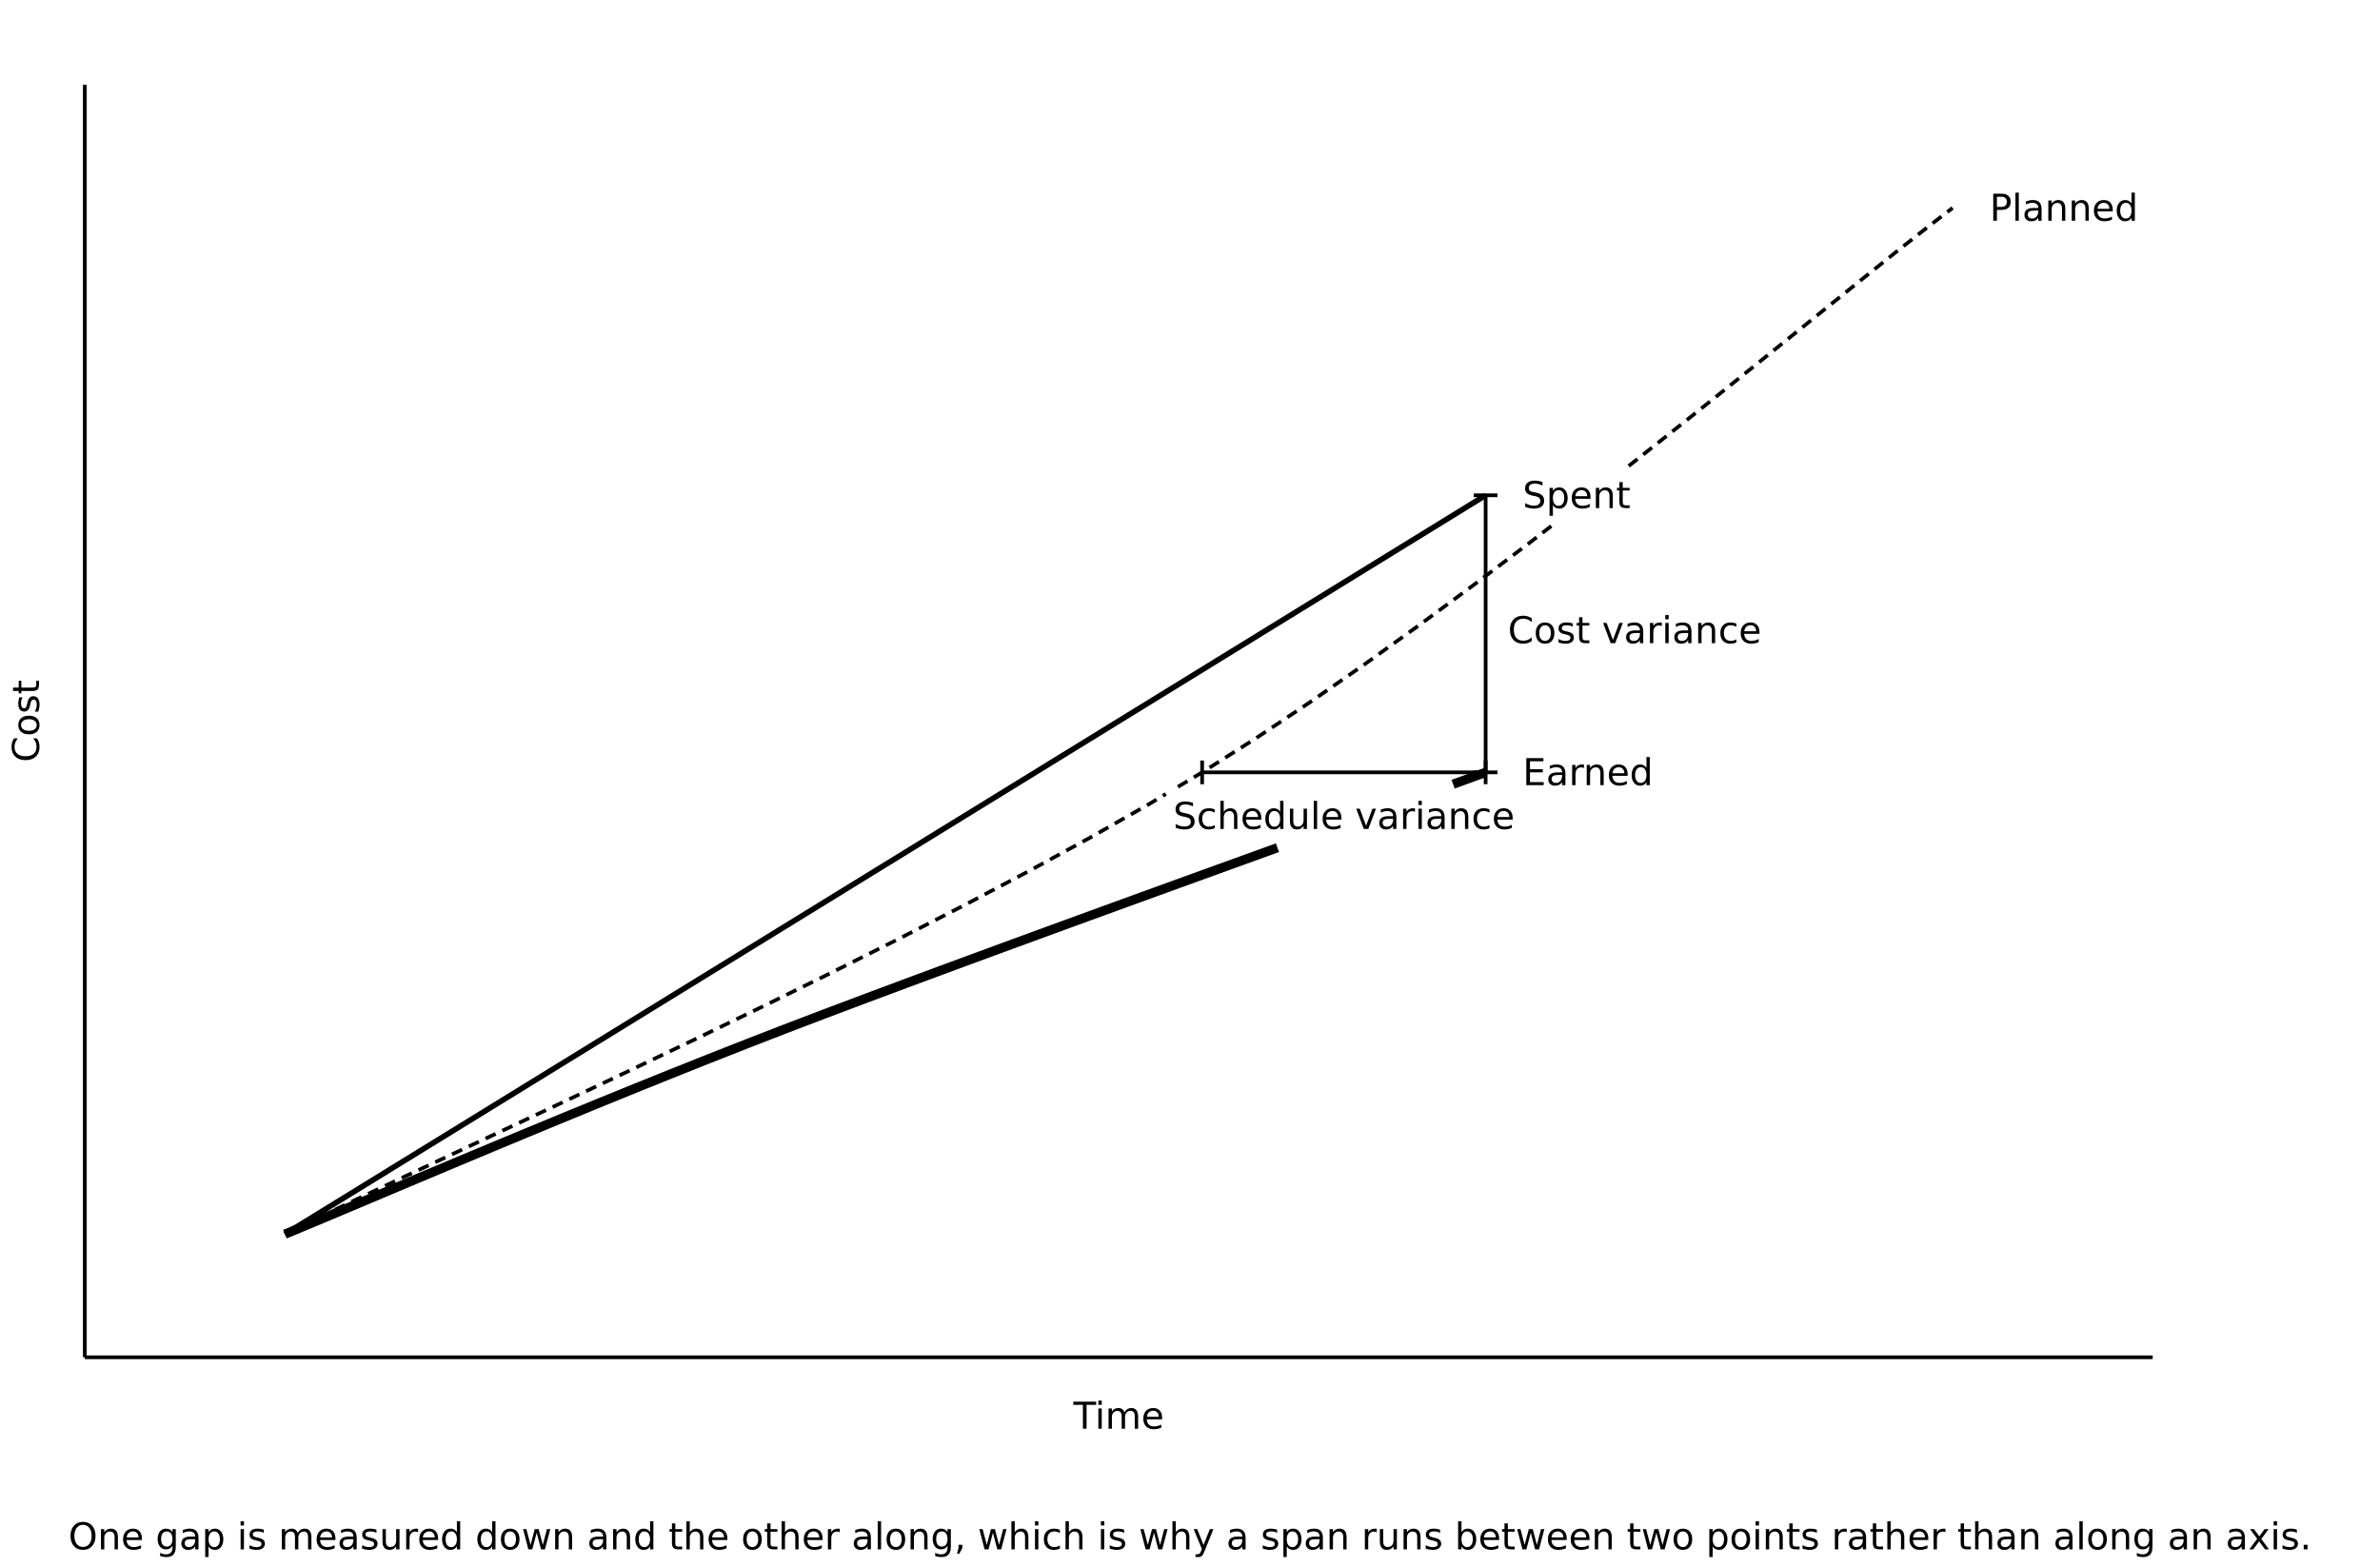
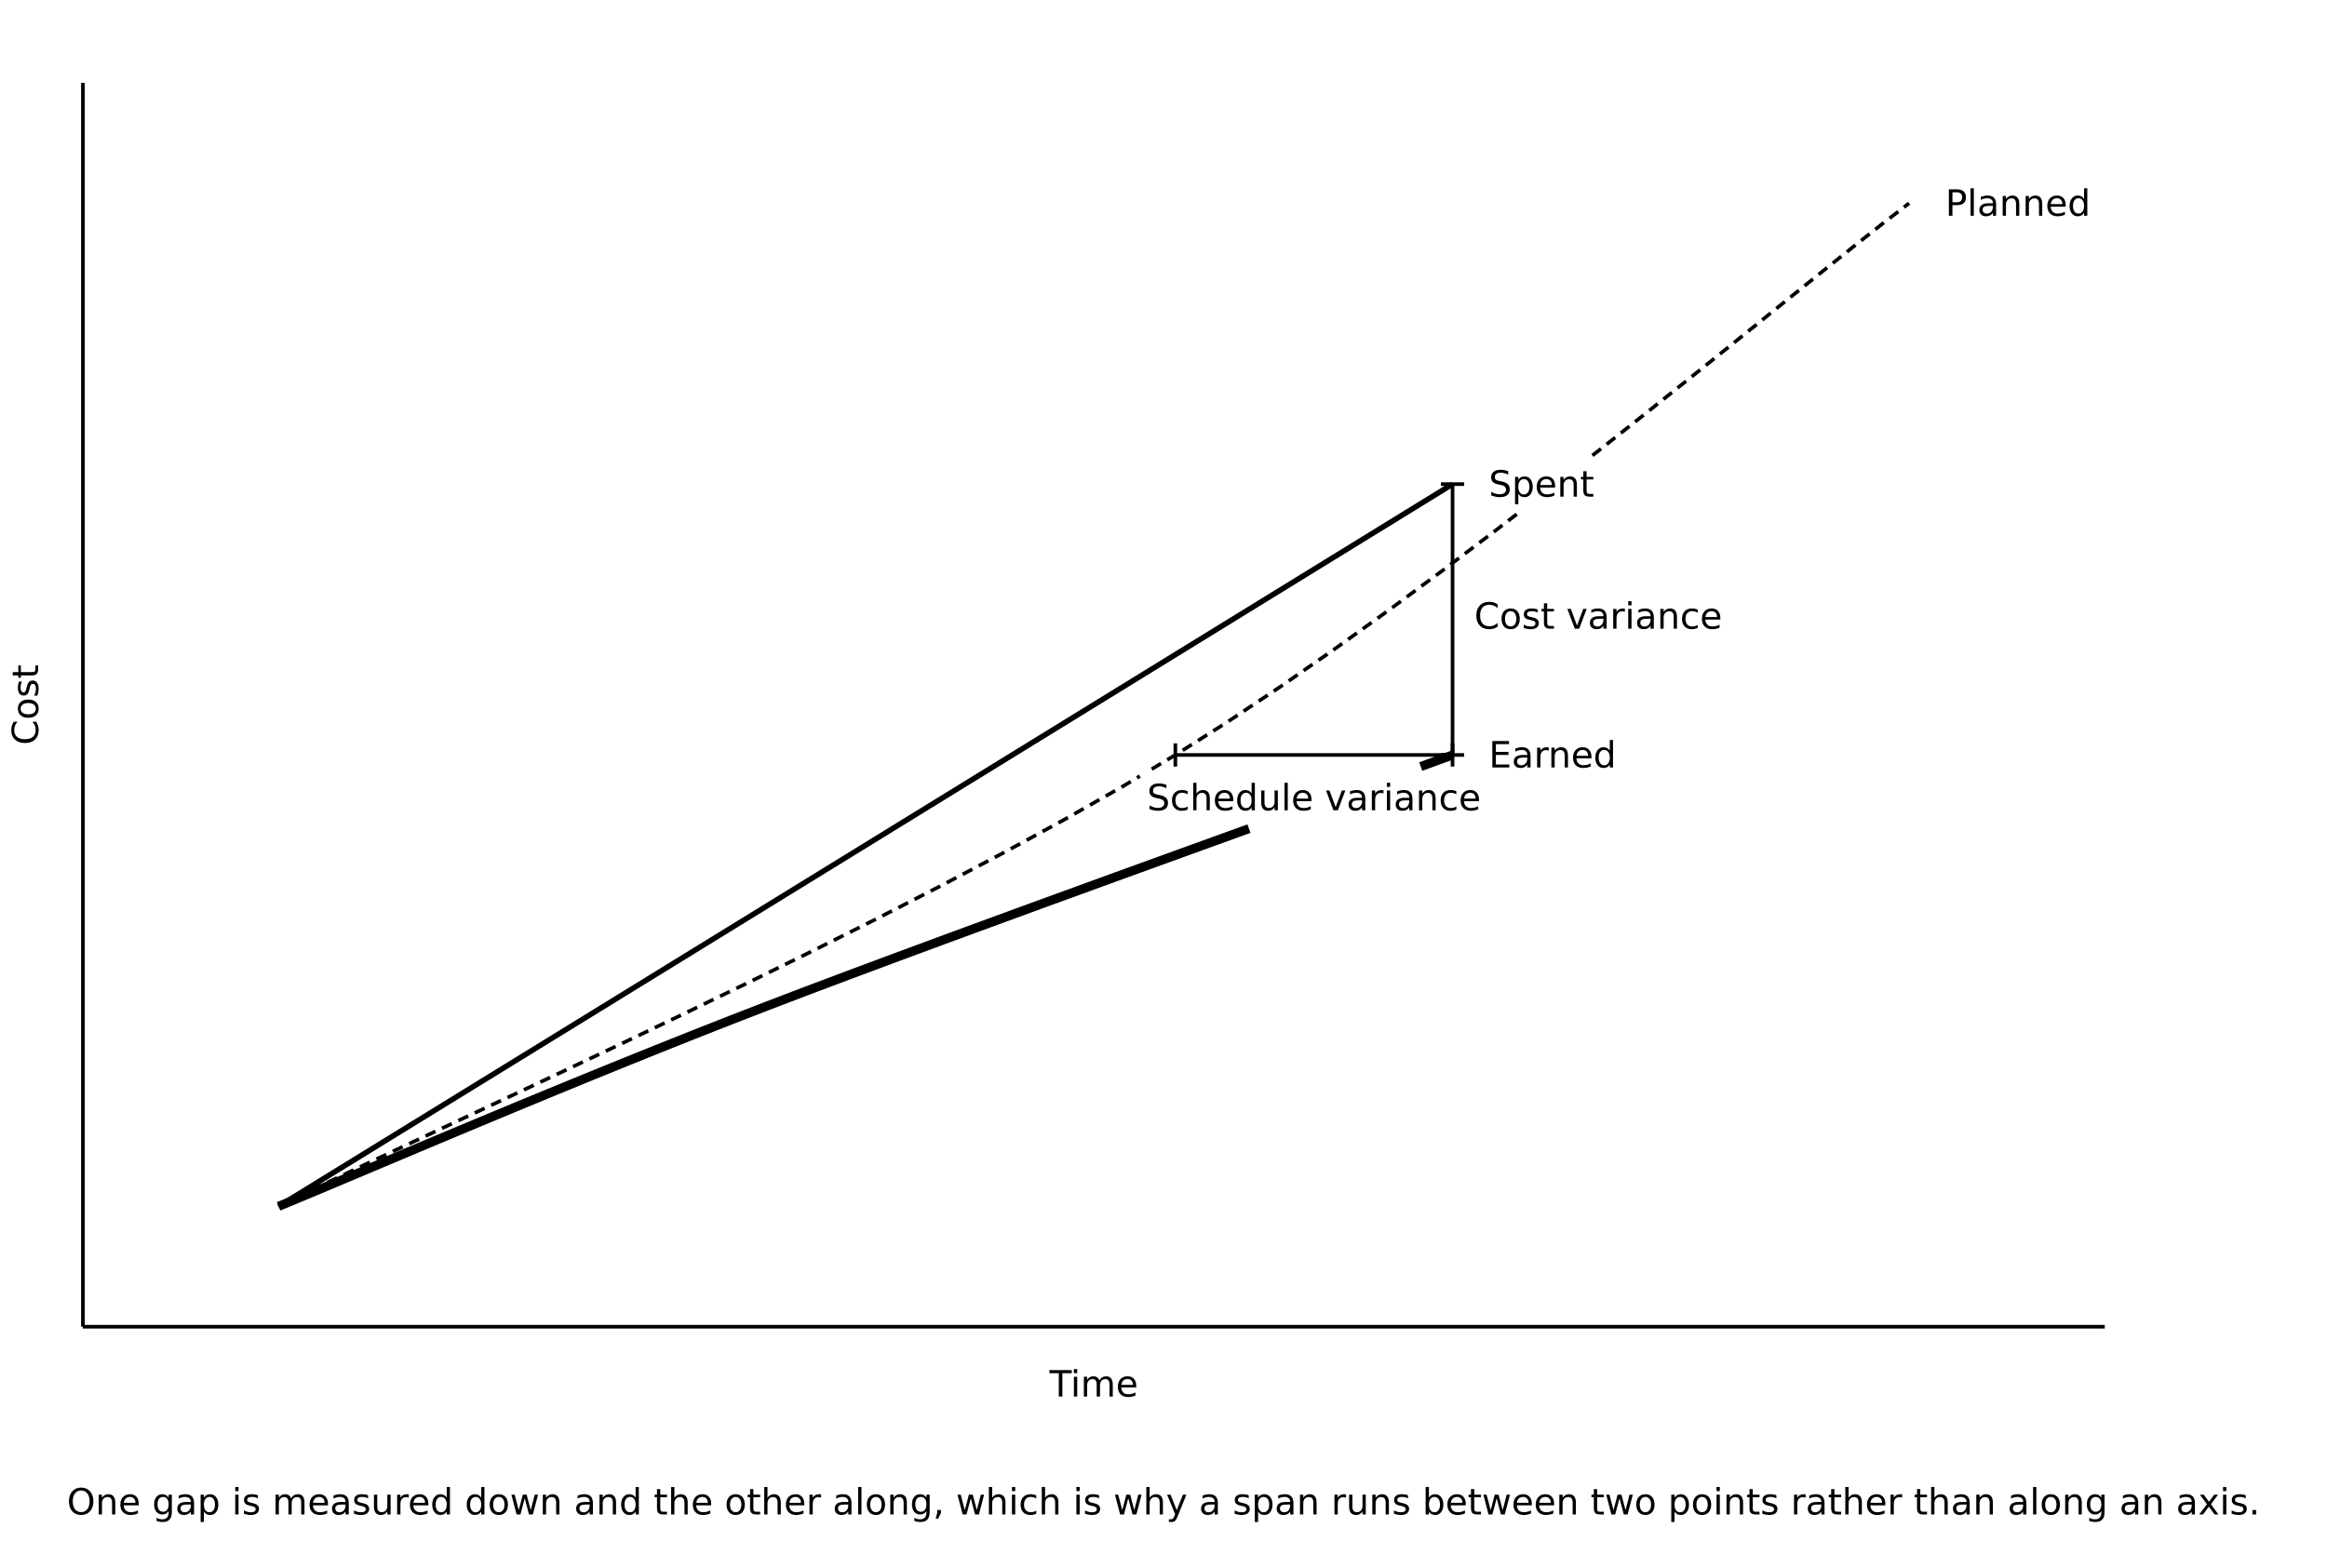
- <svg xmlns="http://www.w3.org/2000/svg" viewBox="-1.25 -1.25 642.5 422.8" role="img" aria-labelledby="ds535e0fa060-title ds535e0fa060-desc">
+ <svg xmlns="http://www.w3.org/2000/svg" viewBox="-1.25 -1.25 642.5 432.8" role="img" aria-labelledby="ds2fa9833590-title ds2fa9833590-desc">
  <path d="M 21.641 21.641 L 21.641 365.159" fill="none" stroke="currentColor" stroke-width="1" />
  <path d="M 21.641 365.159 L 579.888 365.159" fill="none" stroke="currentColor" stroke-width="1" />
  <text x="300.764" y="384.442" font-family="'DejaVu Sans', sans-serif" font-size="10" fill="currentColor" text-anchor="middle">Time</text>
  <text x="9.282" y="193.4" font-family="'DejaVu Sans', sans-serif" font-size="10" fill="currentColor" text-anchor="middle" transform="rotate(-90 9.282 193.4)">Cost</text>
  <path d="M 75.665 331.916 L 84.422 327.599 L 95.075 322.487 L 107.41 316.652 L 121.212 310.164 L 136.267 303.095 L 152.361 295.515 L 169.279 287.495 L 186.807 279.107 L 204.731 270.421 L 222.837 261.508 L 240.909 252.44 L 258.734 243.287 L 276.097 234.121 L 292.785 225.012 L 308.582 216.032 L 313.479 213.105" fill="none" stroke="currentColor" stroke-width="1" stroke-dasharray="3 2" />
  <path d="M 316.744 211.154 L 323.274 207.252 L 337.543 198.211 L 352.137 188.49 L 366.939 178.221 L 381.835 167.537 L 396.709 156.568 L 411.445 145.447 L 418.285 140.186" fill="none" stroke="currentColor" stroke-width="1" stroke-dasharray="3 2" />
  <path d="M 438.431 124.537 L 440.045 123.276 L 453.676 112.49 L 466.709 102.08 L 479.028 92.176 L 490.516 82.912 L 501.059 74.419 L 510.542 66.829 L 518.849 60.273 L 525.864 54.884" fill="none" stroke="currentColor" stroke-width="1" stroke-dasharray="3 2" />
  <text x="535.864" y="58.346" font-family="'DejaVu Sans', sans-serif" font-size="10" fill="currentColor">Planned</text>
  <path d="M 75.665 331.916 L 80.297 329.065 L 85.715 325.731 L 91.858 321.951 L 98.667 317.761 L 106.083 313.198 L 114.046 308.298 L 122.497 303.097 L 131.377 297.633 L 140.626 291.942 L 150.185 286.059 L 159.994 280.023 L 169.995 273.869 L 180.128 267.634 L 190.333 261.354 L 200.552 255.066 L 210.724 248.806 L 221.404 242.234 L 233.067 235.057 L 245.535 227.386 L 258.628 219.328 L 272.171 210.995 L 285.983 202.495 L 299.888 193.939 L 313.707 185.435 L 327.263 177.094 L 340.376 169.024 L 352.87 161.336 L 364.566 154.139 L 375.286 147.543 L 384.851 141.657 L 393.085 136.59 L 399.808 132.453" fill="none" stroke="currentColor" stroke-width="1.5" />
  <text x="409.808" y="135.915" font-family="'DejaVu Sans', sans-serif" font-size="10" fill="currentColor">Spent</text>
  <path d="M 75.665 331.916 L 80.297 330 L 85.715 327.736 L 91.858 325.154 L 98.667 322.284 L 106.083 319.158 L 114.046 315.805 L 122.497 312.256 L 131.377 308.541 L 140.626 304.691 L 150.185 300.736 L 159.994 296.707 L 169.995 292.633 L 180.128 288.547 L 190.333 284.477 L 200.552 280.454 L 210.724 276.509 L 221.404 272.434 L 233.067 268.042 L 245.535 263.392 L 258.628 258.546 L 272.171 253.564 L 285.983 248.509 L 299.888 243.439 L 313.707 238.418 L 327.263 233.504 L 340.376 228.759 L 343.601 227.594" fill="none" stroke="currentColor" stroke-width="2.5" />
  <path d="M 391.026 210.45 L 393.085 209.703 L 399.808 207.252" fill="none" stroke="currentColor" stroke-width="2.5" />
  <text x="409.808" y="210.713" font-family="'DejaVu Sans', sans-serif" font-size="10" fill="currentColor">Earned</text>
  <path d="M 399.808 132.453 L 399.808 207.252" fill="none" stroke="currentColor" stroke-width="1" />
  <path d="M 403.008 132.453 L 396.608 132.453" fill="none" stroke="currentColor" stroke-width="1" />
  <path d="M 403.008 207.252 L 396.608 207.252" fill="none" stroke="currentColor" stroke-width="1" />
  <text x="440.039" y="172.385" font-family="'DejaVu Sans', sans-serif" font-size="10" fill="currentColor" text-anchor="middle">
    <tspan>Cost variance</tspan>
  </text>
  <path d="M 399.808 207.252 L 323.274 207.252" fill="none" stroke="currentColor" stroke-width="1" />
  <path d="M 399.808 210.452 L 399.808 204.052" fill="none" stroke="currentColor" stroke-width="1" />
  <path d="M 323.274 210.452 L 323.274 204.052" fill="none" stroke="currentColor" stroke-width="1" />
  <text x="361.541" y="222.534" font-family="'DejaVu Sans', sans-serif" font-size="10" fill="currentColor" text-anchor="middle">
    <tspan>Schedule variance</tspan>
  </text>
  <text x="320" y="417.012" font-family="'DejaVu Sans', sans-serif" font-size="10" fill="currentColor" text-anchor="middle">
    <tspan>One gap is measured down and the other along, which is why a span runs between two points rather than along an axis.</tspan>
  </text>
</svg>
